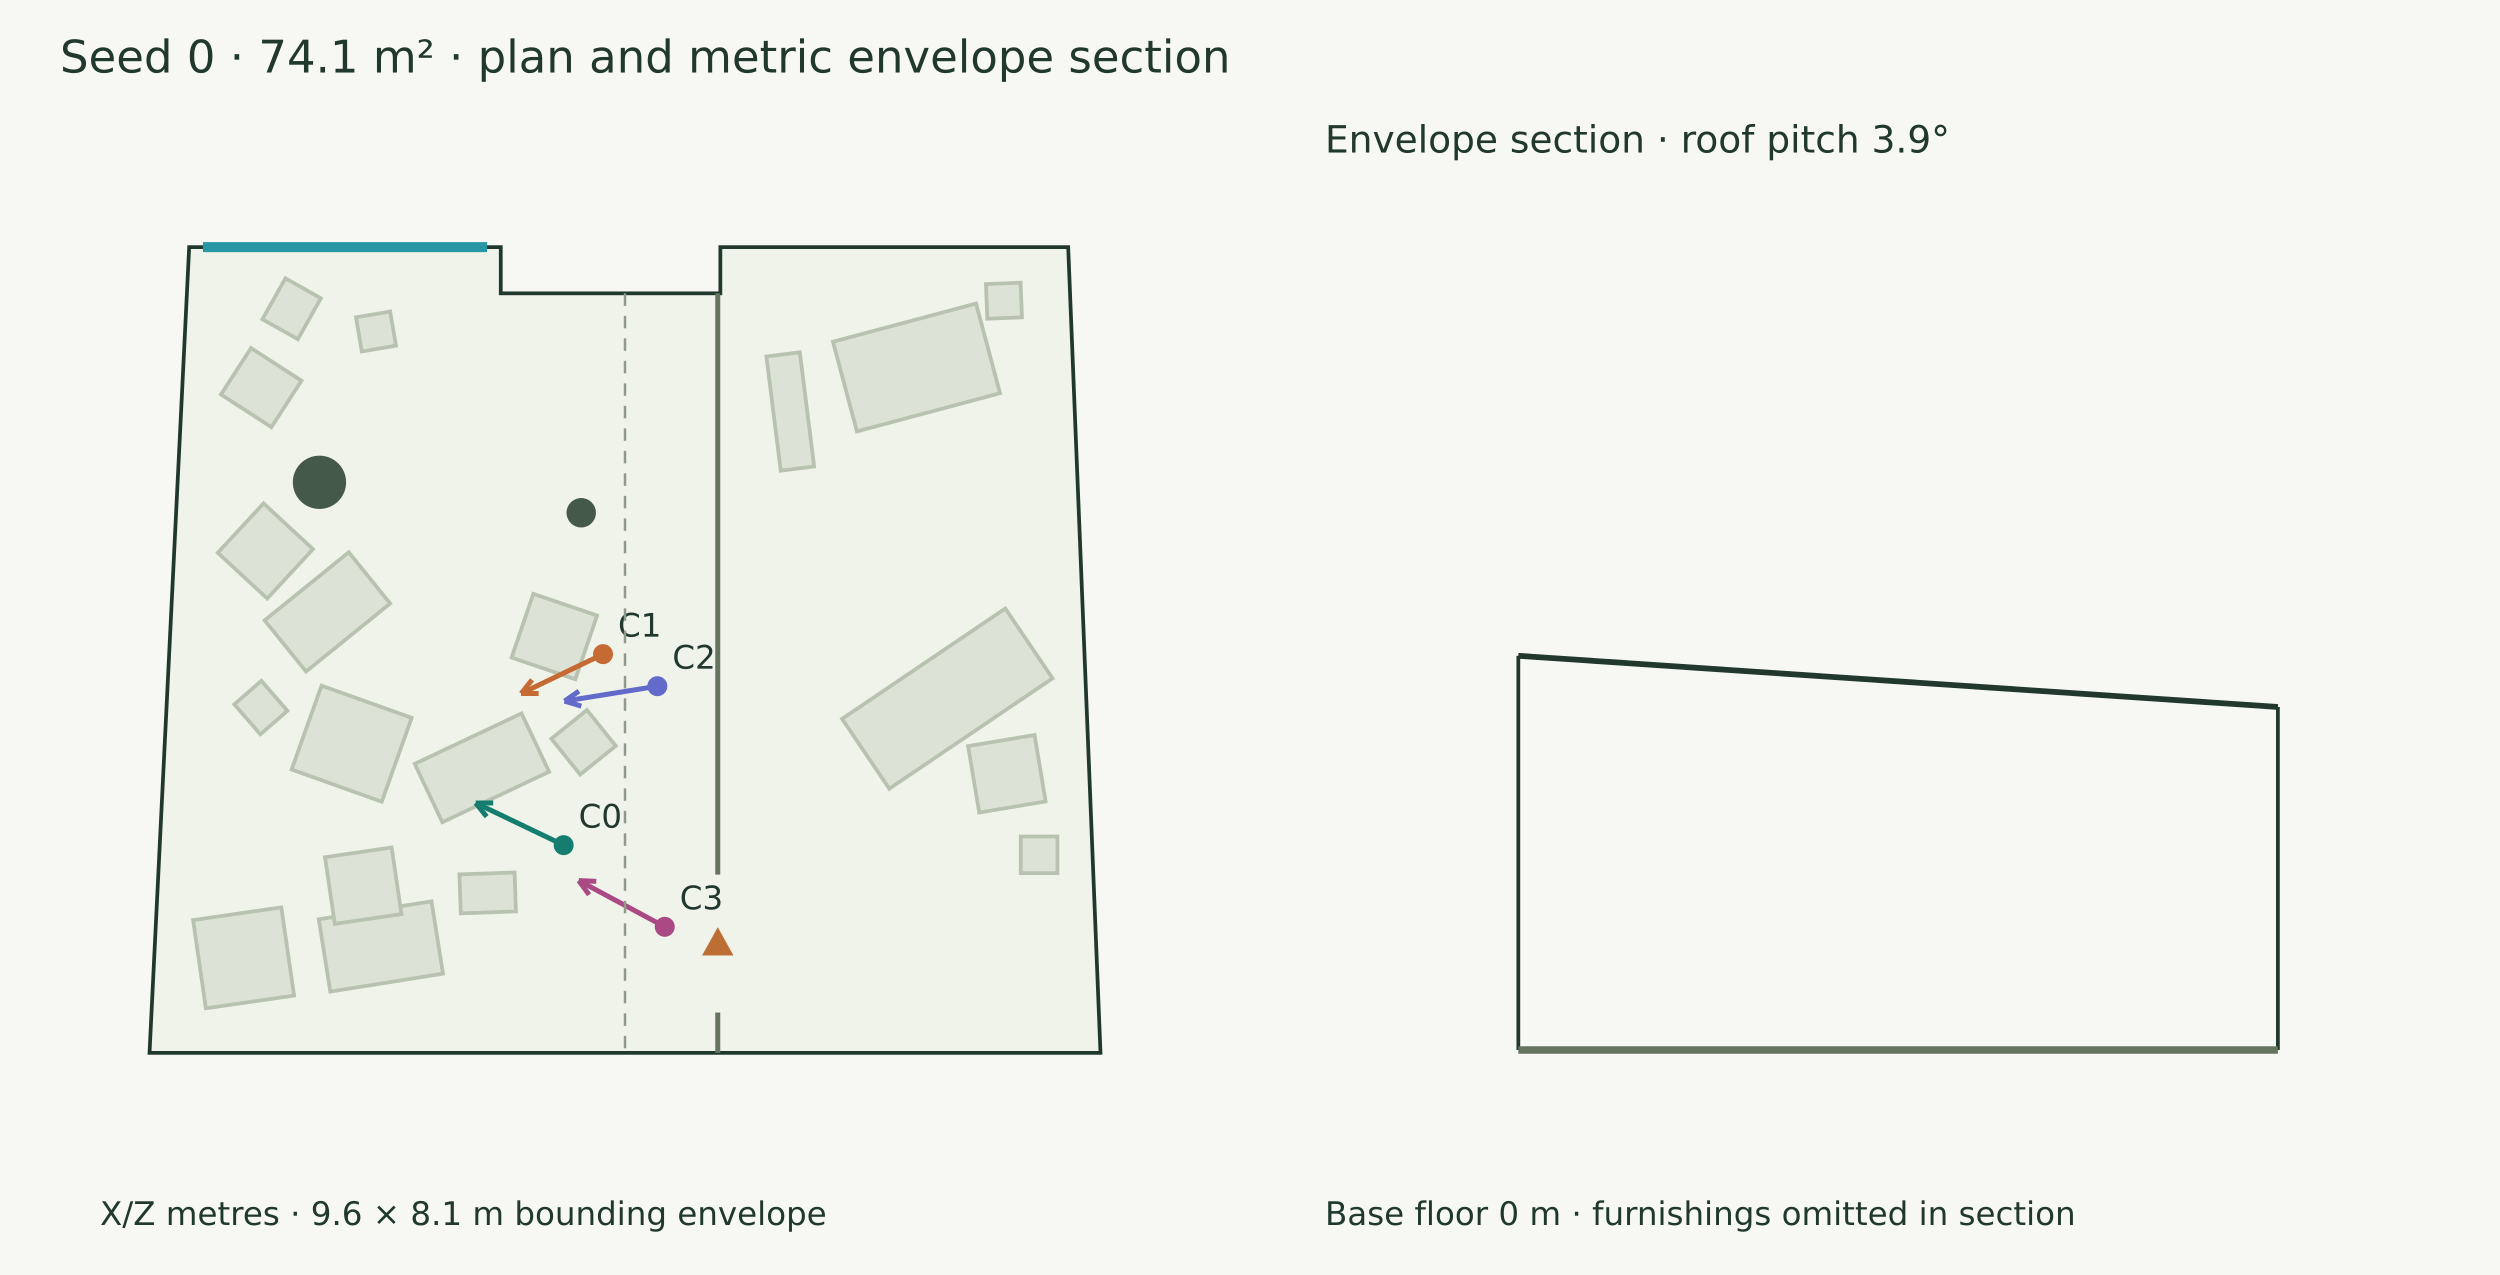
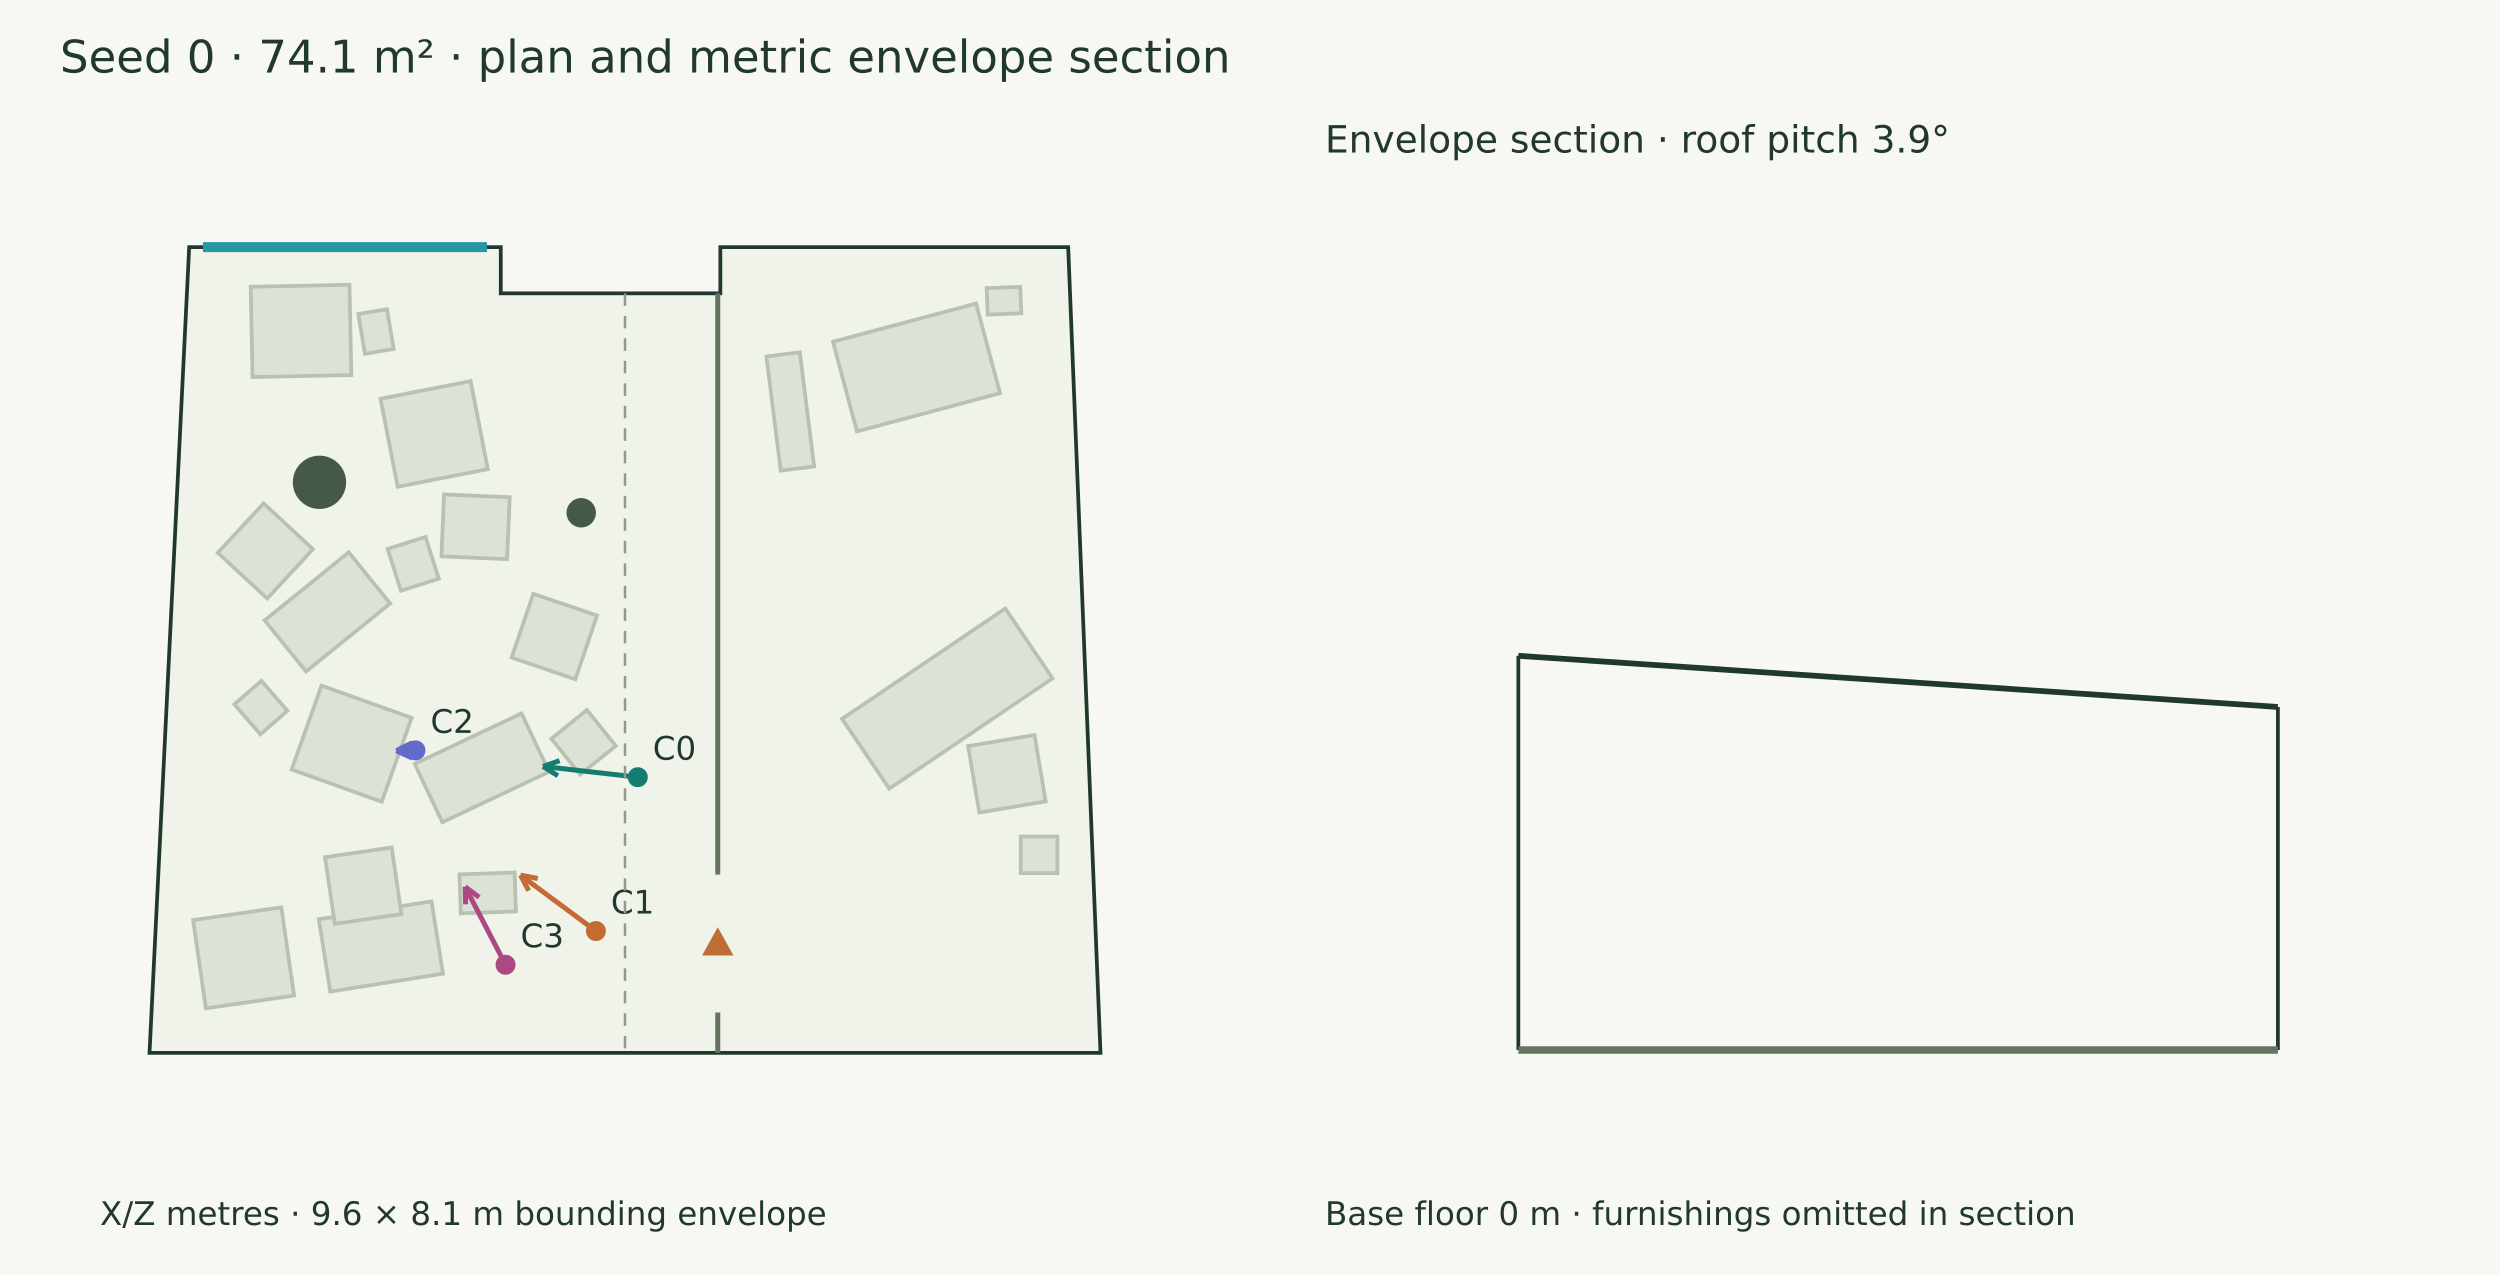
<svg xmlns="http://www.w3.org/2000/svg" width="1000" height="510" viewBox="0 0 1000 510">
  <rect width="100%" height="100%" fill="#f7f8f3" />
  <g font-family="DejaVu Sans" fill="#20382e">
    <text x="24.000" y="29.000" font-size="18">Seed 0 · 74.1 m² · plan and metric envelope section</text>
    <polygon points="75.672,98.846 200.308,98.846 200.308,117.336 288.138,117.336 288.138,98.846 427.272,98.846 440.194,421.154 59.806,421.154" fill="#eff3e9" stroke="#20382e" stroke-width="1.5" />
    <polygon points="219.638,308.702 176.926,328.887 165.893,305.539 208.605,285.354" fill="#dce3d6" stroke="#b7c2b0" stroke-width="1.5" />
    <polygon points="238.817,246.216 230.135,271.715 204.637,263.033 213.319,237.534" fill="#dce3d6" stroke="#b7c2b0" stroke-width="1.5" />
    <polygon points="164.672,287.132 152.693,320.689 116.640,307.819 128.619,274.262" fill="#dce3d6" stroke="#b7c2b0" stroke-width="1.5" />
    <polygon points="156.060,241.387 122.421,268.607 105.858,248.138 139.498,220.918" fill="#dce3d6" stroke="#b7c2b0" stroke-width="1.5" />
    <polygon points="125.190,219.659 106.879,239.414 87.124,221.103 105.435,201.348" fill="#dce3d6" stroke="#b7c2b0" stroke-width="1.5" />
    <polygon points="177.201,389.460 132.117,396.633 127.516,367.711 172.600,360.539" fill="#dce3d6" stroke="#b7c2b0" stroke-width="1.5" />
    <polygon points="160.569,365.638 133.917,369.539 130.015,342.887 156.667,338.986" fill="#dce3d6" stroke="#b7c2b0" stroke-width="1.5" />
-     <polygon points="142.398,126.922 156.067,124.604 158.386,138.273 144.717,140.591" fill="#dce3d6" stroke="#b7c2b0" stroke-width="1.5" />
+     <polygon points="143.298,125.618 154.788,123.669 157.486,139.578 145.996,141.526" fill="#dce3d6" stroke="#b7c2b0" stroke-width="1.5" />
    <polygon points="336.831,287.545 402.112,243.394 421.008,271.333 355.726,315.484" fill="#dce3d6" stroke="#b7c2b0" stroke-width="1.5" />
    <polygon points="391.691,325.007 387.247,298.440 413.814,293.997 418.258,320.564" fill="#dce3d6" stroke="#b7c2b0" stroke-width="1.5" />
    <polygon points="333.187,136.699 390.420,121.406 400.005,157.275 342.772,172.569" fill="#dce3d6" stroke="#b7c2b0" stroke-width="1.5" />
-     <polygon points="394.375,113.636 408.228,113.079 408.785,126.932 394.932,127.489" fill="#dce3d6" stroke="#b7c2b0" stroke-width="1.5" />
+     <polygon points="394.650,115.262 408.084,114.722 408.509,125.306 395.076,125.846" fill="#dce3d6" stroke="#b7c2b0" stroke-width="1.5" />
    <polygon points="319.918,140.915 325.658,186.582 312.295,188.262 306.555,142.595" fill="#dce3d6" stroke="#b7c2b0" stroke-width="1.5" />
    <polygon points="82.342,403.316 77.248,368.032 112.532,362.937 117.627,398.222" fill="#dce3d6" stroke="#b7c2b0" stroke-width="1.5" />
    <polygon points="408.306,334.602 422.963,334.602 422.963,349.259 408.306,349.259" fill="#dce3d6" stroke="#b7c2b0" stroke-width="1.5" />
    <polygon points="206.373,364.564 184.317,365.328 183.778,349.751 205.833,348.987" fill="#dce3d6" stroke="#b7c2b0" stroke-width="1.5" />
    <polygon points="114.981,284.323 104.149,293.731 93.728,281.733 104.561,272.325" fill="#dce3d6" stroke="#b7c2b0" stroke-width="1.5" />
    <polygon points="246.313,298.355 232.066,309.815 220.532,295.476 234.779,284.016" fill="#dce3d6" stroke="#b7c2b0" stroke-width="1.5" />
-     <polygon points="104.959,127.707 114.168,111.336 128.350,119.314 119.140,135.685" fill="#dce3d6" stroke="#b7c2b0" stroke-width="1.5" />
-     <polygon points="120.587,152.288 108.552,170.860 88.385,157.792 100.420,139.220" fill="#dce3d6" stroke="#b7c2b0" stroke-width="1.5" />
+     <polygon points="101.010,150.814 100.282,114.705 139.803,113.908 140.531,150.017" fill="#dce3d6" stroke="#b7c2b0" stroke-width="1.5" />
+     <polygon points="170.206,214.763 175.500,231.485 160.355,236.279 155.061,219.558" fill="#dce3d6" stroke="#b7c2b0" stroke-width="1.5" />
+     <polygon points="177.632,197.774 203.894,198.900 202.833,223.666 176.571,222.540" fill="#dce3d6" stroke="#b7c2b0" stroke-width="1.5" />
+     <polygon points="152.195,159.484 188.251,152.444 195.126,187.658 159.071,194.698" fill="#dce3d6" stroke="#b7c2b0" stroke-width="1.5" />
    <circle cx="232.488" cy="205.104" r="5.888" fill="#45594a" />
    <circle cx="127.786" cy="192.922" r="10.661" fill="#45594a" />
    <path d="M287.105,117.336 L287.105,349.840" stroke="#65745f" stroke-width="2" fill="none" />
    <path d="M287.105,405.014 L287.105,421.154" stroke="#65745f" stroke-width="2" fill="none" />
    <polygon points="287.105,372.427 282.105,381.427 292.105,381.427" fill="#bc6e35" stroke="#bc6e35" stroke-width="1.5" />
    <path d="M81.183,98.846 L194.796,98.846" stroke="#2797a5" stroke-width="4" fill="none" />
-     <path d="M225.458,338.060 L190.292,321.208" stroke="#147d70" stroke-width="2" fill="none" />
-     <path d="M190.292,321.208 L197.292,321.186" stroke="#147d70" stroke-width="2" fill="none" />
-     <path d="M190.292,321.208 L194.661,326.677" stroke="#147d70" stroke-width="2" fill="none" />
-     <circle cx="225.458" cy="338.06" r="4" fill="#147d70" />
-     <text x="231.458" y="331.060" font-size="13">C0</text>
-     <path d="M241.210,261.661 L208.452,277.399" stroke="#c56a33" stroke-width="2" fill="none" />
-     <path d="M208.452,277.399 L212.815,271.925" stroke="#c56a33" stroke-width="2" fill="none" />
-     <path d="M208.452,277.399 L215.452,277.414" stroke="#c56a33" stroke-width="2" fill="none" />
-     <circle cx="241.21" cy="261.661" r="4" fill="#c56a33" />
-     <text x="247.210" y="254.661" font-size="13">C1</text>
-     <path d="M262.943,274.479 L225.819,280.449" stroke="#626aca" stroke-width="2" fill="none" />
-     <path d="M225.819,280.449 L231.559,276.442" stroke="#626aca" stroke-width="2" fill="none" />
-     <path d="M225.819,280.449 L232.525,282.454" stroke="#626aca" stroke-width="2" fill="none" />
-     <circle cx="262.943" cy="274.479" r="4" fill="#626aca" />
-     <text x="268.943" y="267.479" font-size="13">C2</text>
-     <path d="M265.899,370.723 L231.522,352.239" stroke="#aa4984" stroke-width="2" fill="none" />
-     <path d="M231.522,352.239 L238.515,352.542" stroke="#aa4984" stroke-width="2" fill="none" />
-     <path d="M231.522,352.239 L235.632,357.906" stroke="#aa4984" stroke-width="2" fill="none" />
-     <circle cx="265.899" cy="370.723" r="4" fill="#aa4984" />
-     <text x="271.899" y="363.723" font-size="13">C3</text>
+     <path d="M255.110,310.886 L217.221,306.572" stroke="#147d70" stroke-width="2" fill="none" />
+     <path d="M217.221,306.572 L223.828,304.260" stroke="#147d70" stroke-width="2" fill="none" />
+     <path d="M217.221,306.572 L223.139,310.310" stroke="#147d70" stroke-width="2" fill="none" />
+     <circle cx="255.11" cy="310.886" r="4" fill="#147d70" />
+     <text x="261.110" y="303.886" font-size="13">C0</text>
+     <path d="M238.361,372.422 L208.218,350.082" stroke="#c56a33" stroke-width="2" fill="none" />
+     <path d="M208.218,350.082 L215.094,351.389" stroke="#c56a33" stroke-width="2" fill="none" />
+     <path d="M208.218,350.082 L211.469,356.281" stroke="#c56a33" stroke-width="2" fill="none" />
+     <circle cx="238.361" cy="372.422" r="4" fill="#c56a33" />
+     <text x="244.361" y="365.422" font-size="13">C1</text>
+     <path d="M166.191,300.155 L158.527,300.271" stroke="#626aca" stroke-width="2" fill="none" />
+     <path d="M158.527,300.271 L164.783,297.131" stroke="#626aca" stroke-width="2" fill="none" />
+     <path d="M158.527,300.271 L164.876,303.220" stroke="#626aca" stroke-width="2" fill="none" />
+     <circle cx="166.191" cy="300.155" r="4" fill="#626aca" />
+     <text x="172.191" y="293.155" font-size="13">C2</text>
+     <path d="M202.221,385.899 L186.052,354.725" stroke="#aa4984" stroke-width="2" fill="none" />
+     <path d="M186.052,354.725 L191.657,358.919" stroke="#aa4984" stroke-width="2" fill="none" />
+     <path d="M186.052,354.725 L186.252,361.723" stroke="#aa4984" stroke-width="2" fill="none" />
+     <circle cx="202.221" cy="385.899" r="4" fill="#aa4984" />
+     <text x="208.221" y="378.899" font-size="13">C3</text>
    <text x="40.000" y="490.000" font-size="13">X/Z metres · 9.6 × 8.1 m bounding envelope</text>
    <path d="M250.000,117.336 L250.000,421.154" stroke="#909a8b" stroke-width="1" stroke-dasharray="5 4" fill="none" />
    <path d="M607.336,262.332 L911.154,282.795" stroke="#20382e" stroke-width="2.3" fill="none" />
    <path d="M607.336,420.000 L607.336,262.332" stroke="#20382e" stroke-width="1.5" fill="none" />
    <path d="M911.154,420.000 L911.154,282.795" stroke="#20382e" stroke-width="1.5" fill="none" />
    <path d="M607.336,420.000 L911.154,420.000" stroke="#65745f" stroke-width="3" fill="none" />
    <path d="M607.336,420.000 L607.336,420.000" stroke="#8d9a85" stroke-width="1" fill="none" />
    <path d="M911.154,420.000 L911.154,420.000" stroke="#8d9a85" stroke-width="1" fill="none" />
    <text x="530.000" y="61.000" font-size="15">Envelope section · roof pitch 3.9°</text>
    <text x="530.000" y="490.000" font-size="13">Base floor 0 m · furnishings omitted in section</text>
  </g>
</svg>
